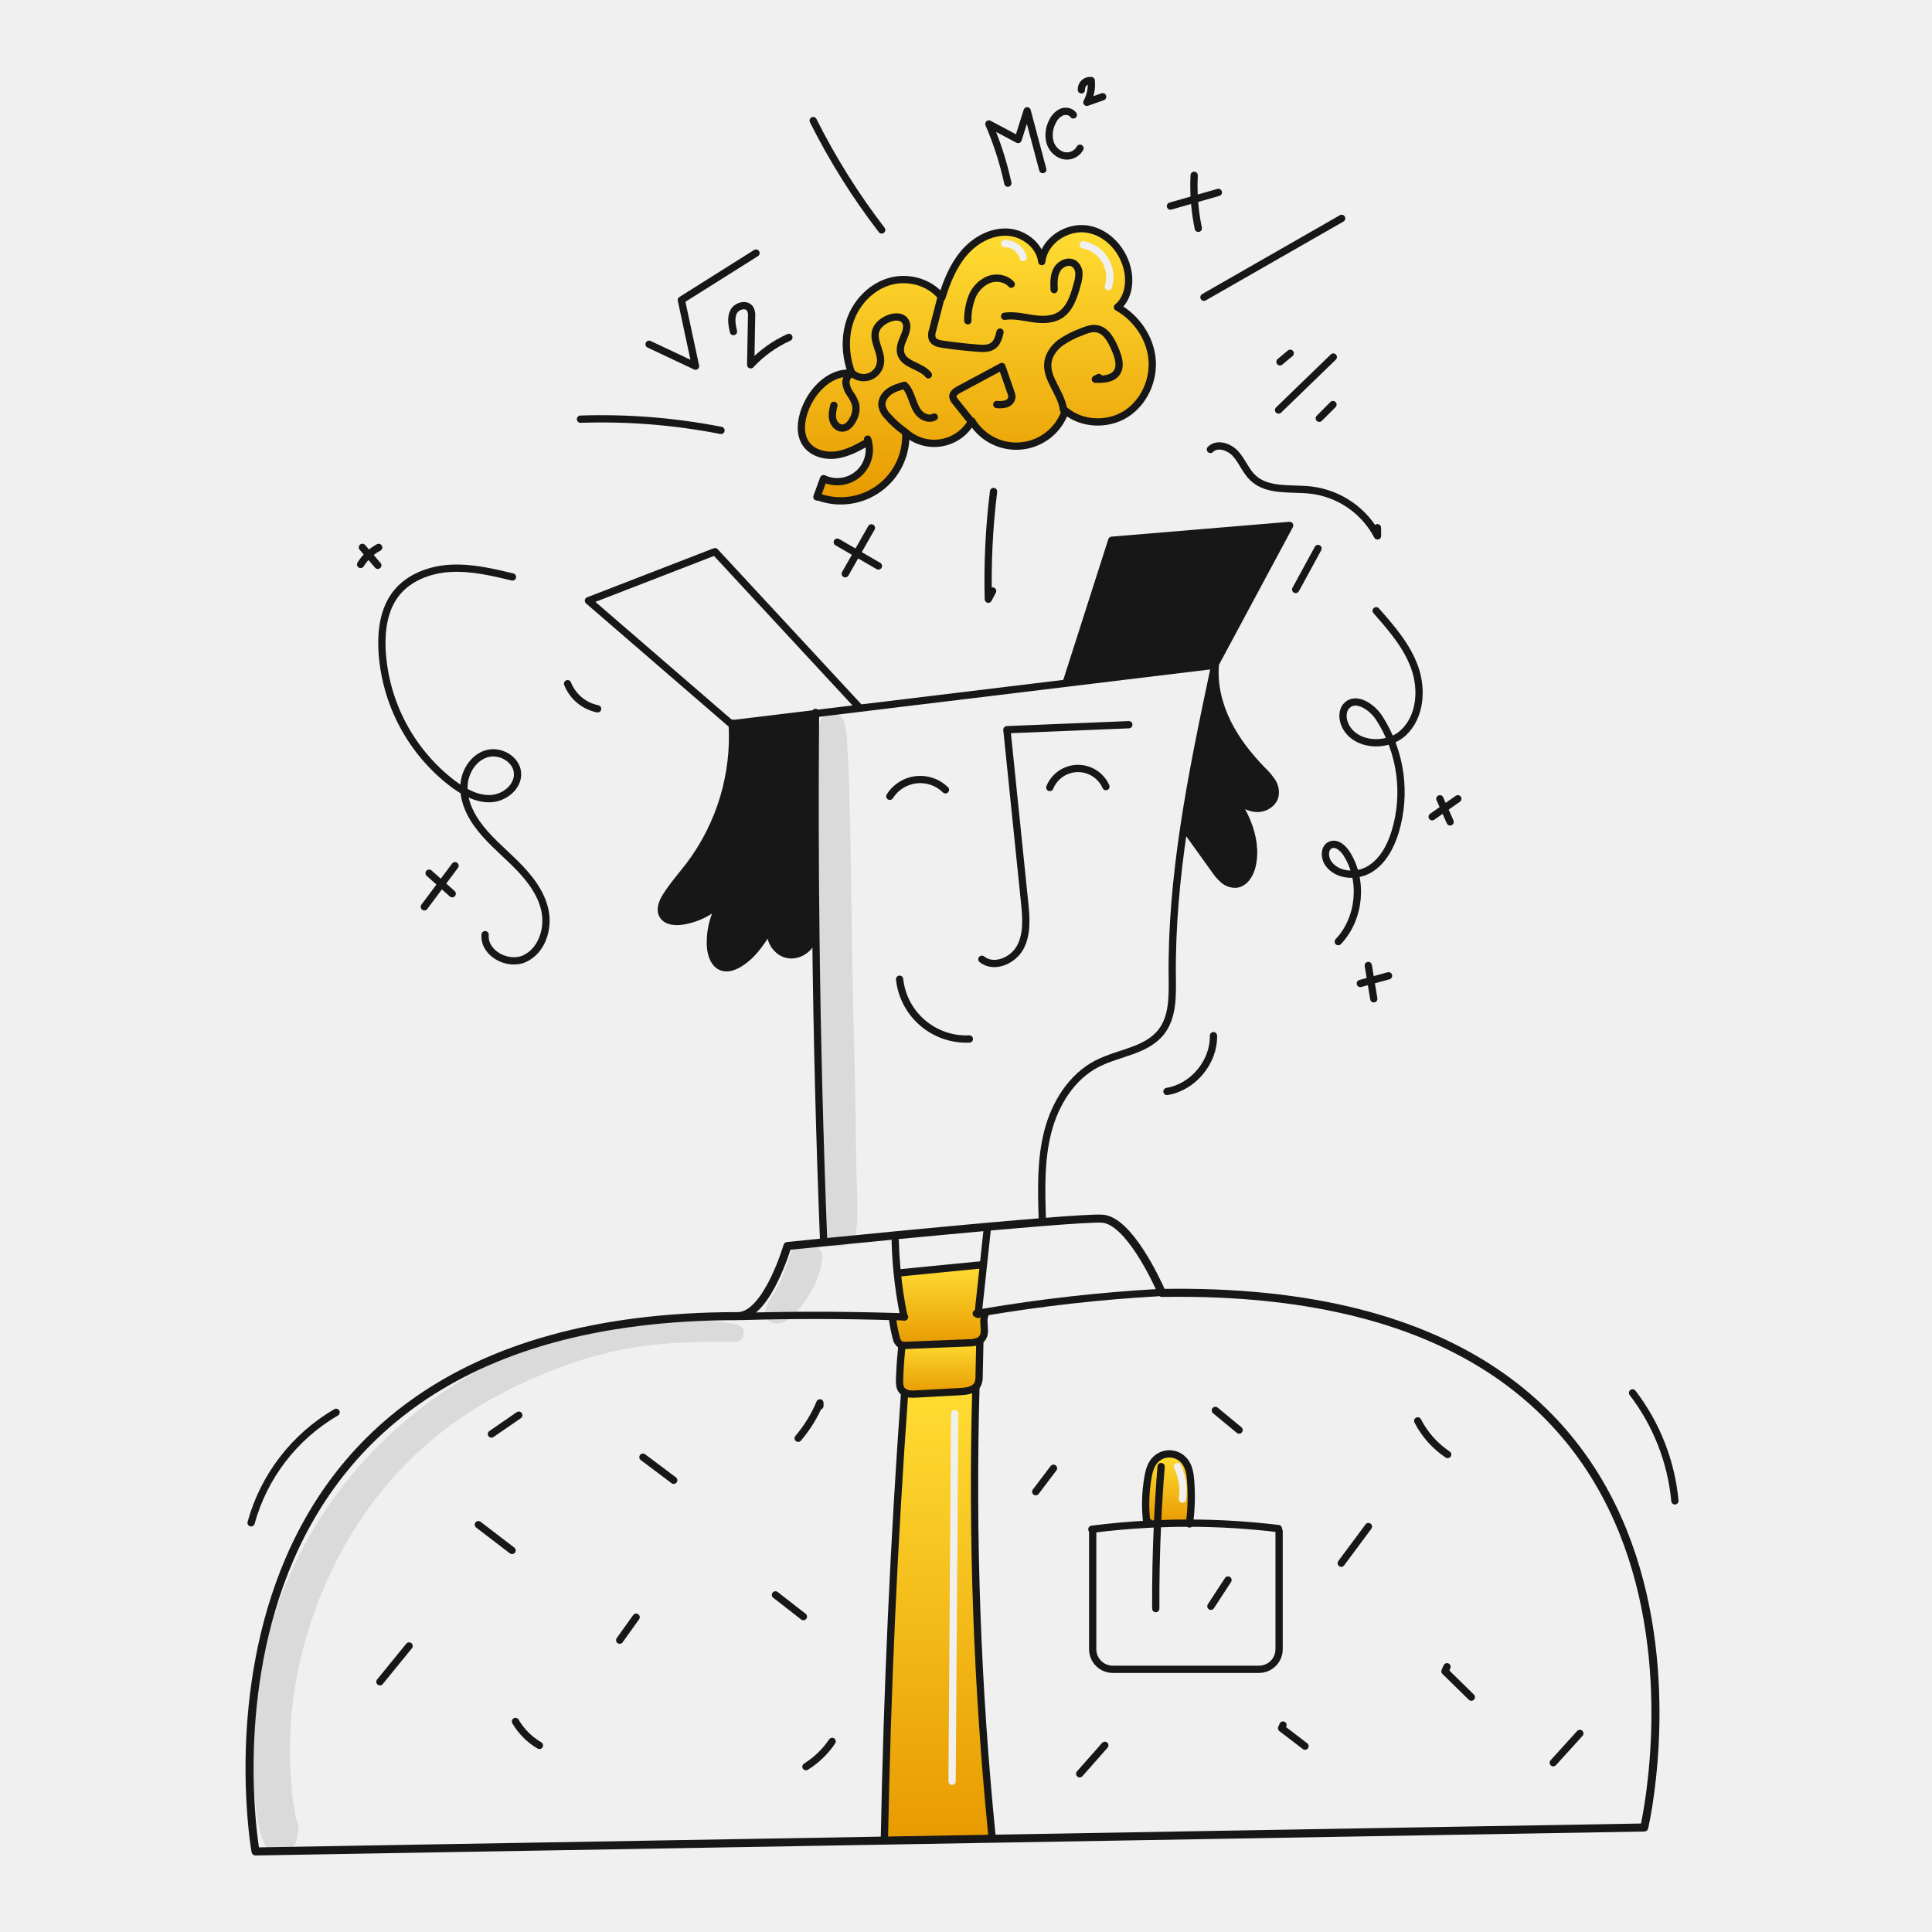
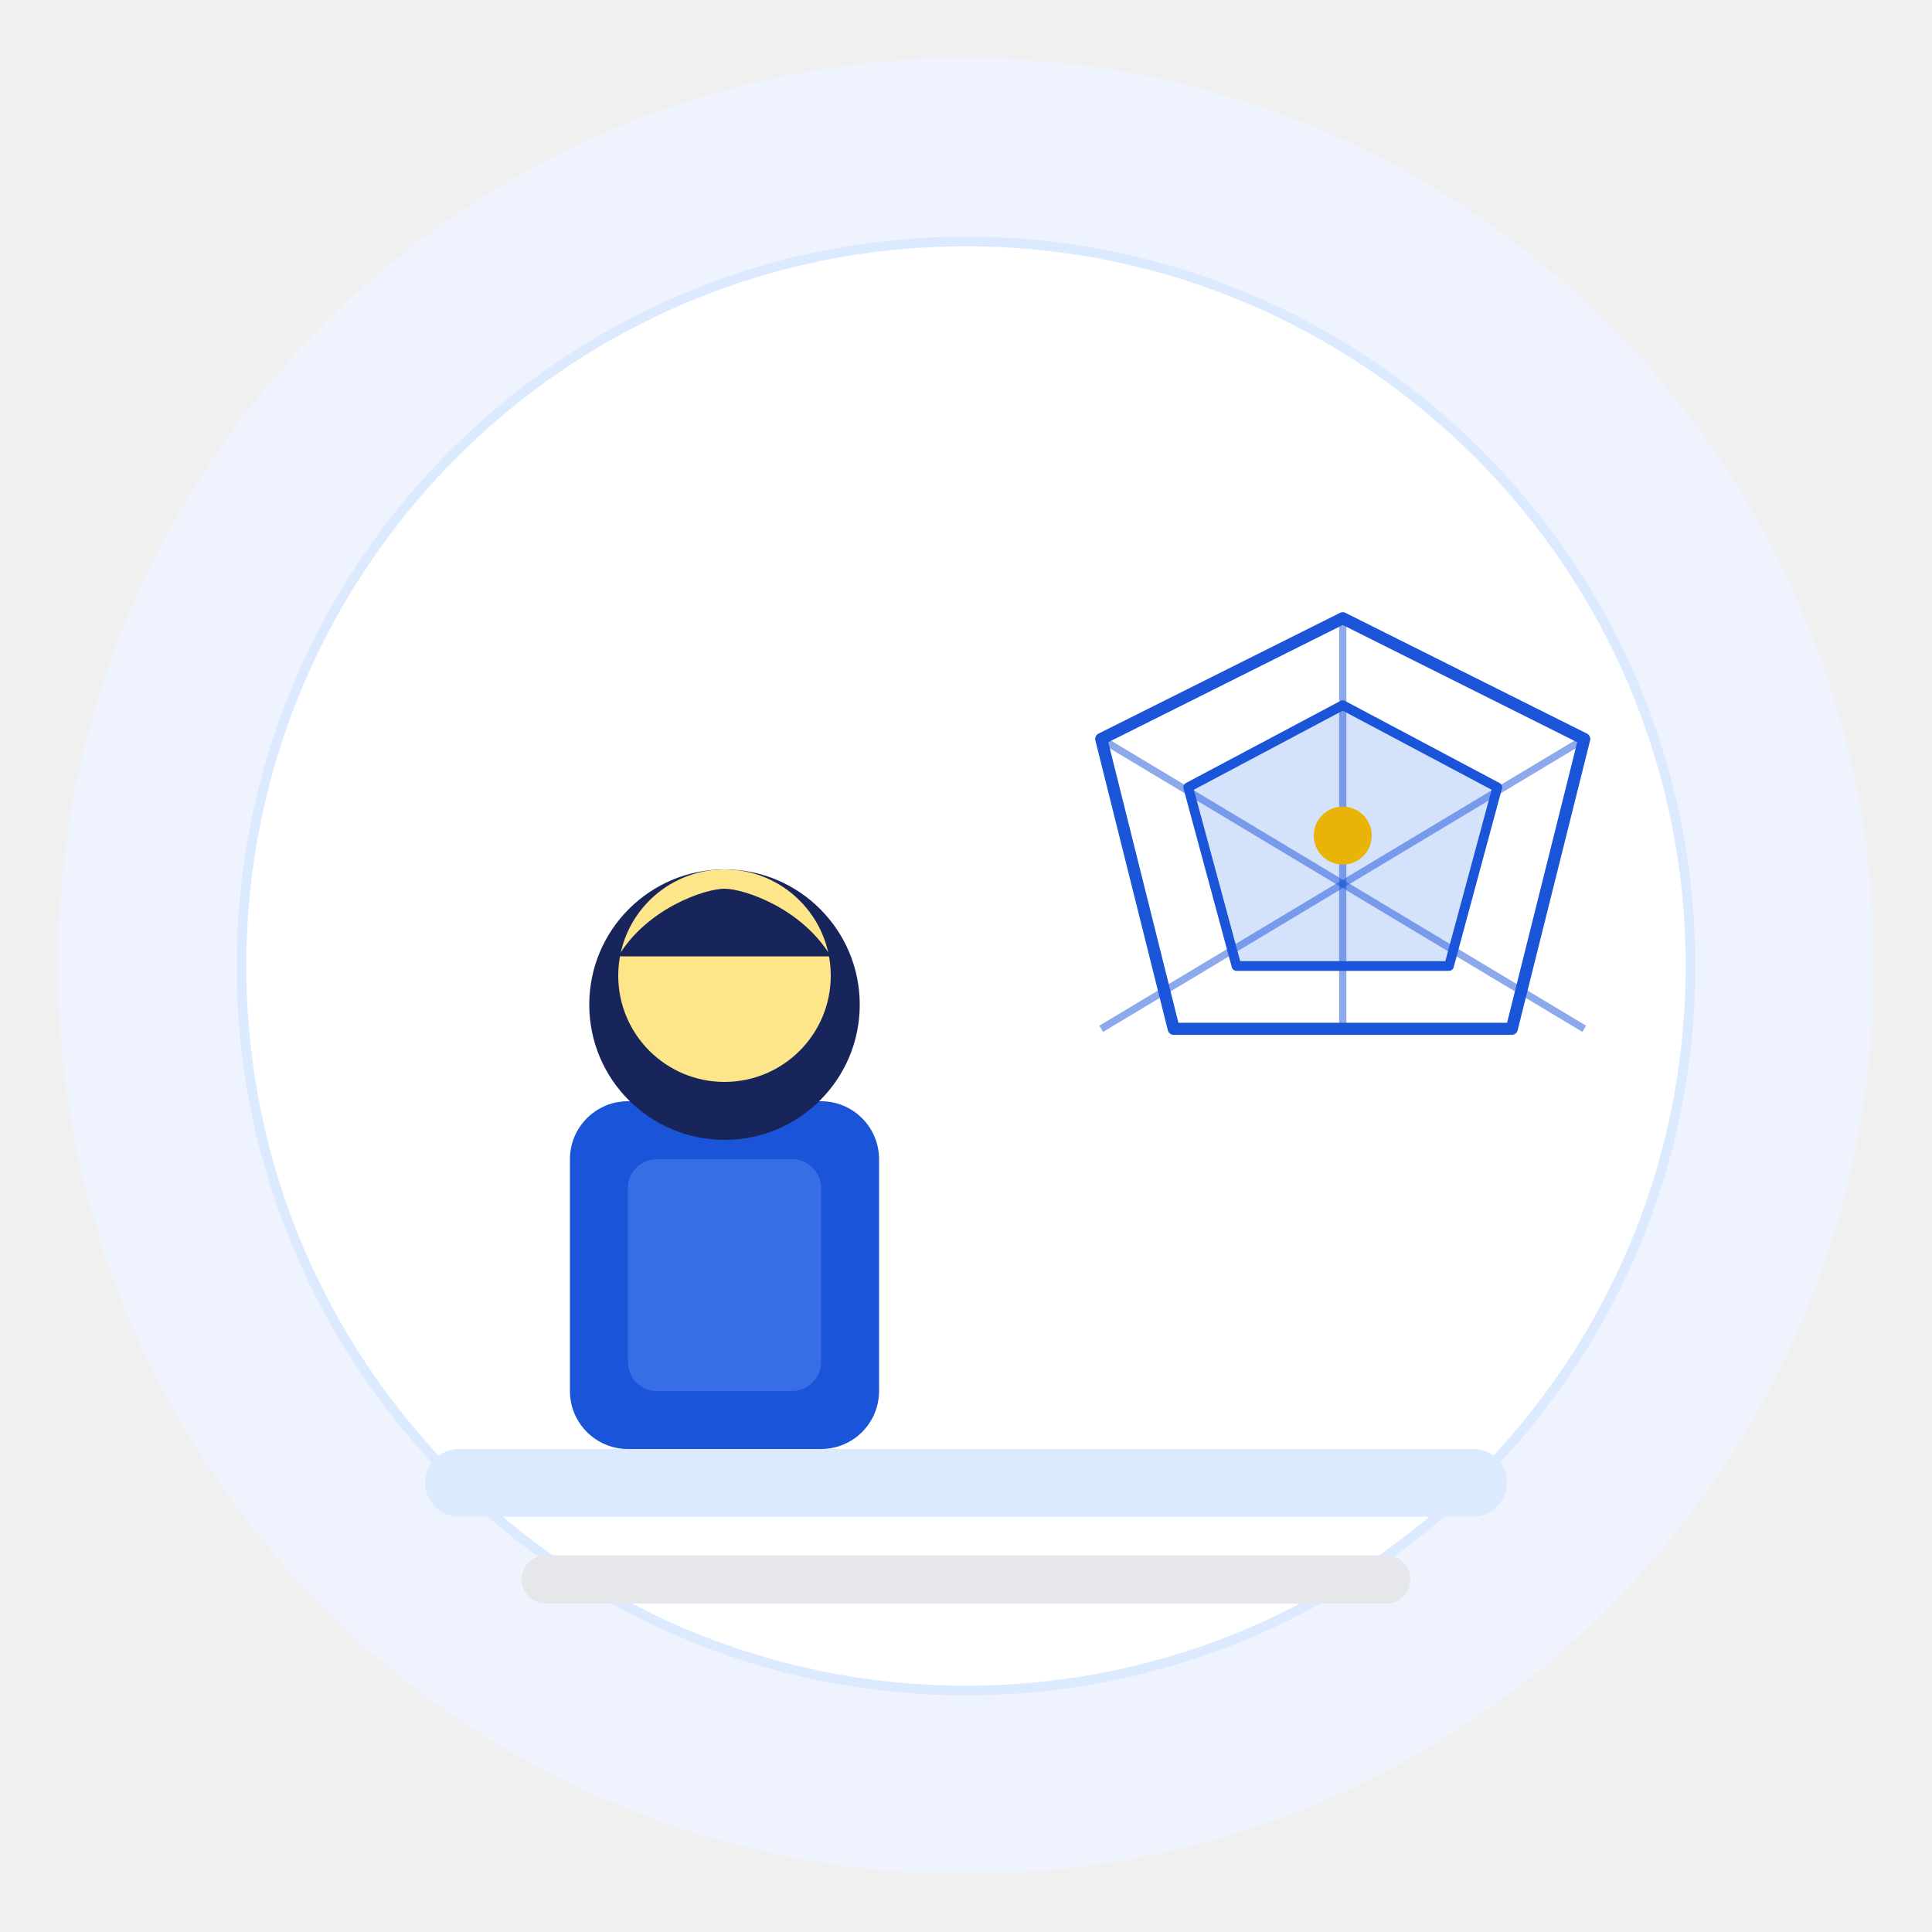
- <svg xmlns="http://www.w3.org/2000/svg" width="960" height="960" viewBox="0 0 960 960" fill="none">
-   <g opacity="0.1">
-     <path d="M407.642 358.619C406.162 363.573 406.389 369.027 406.185 374.161C405.973 379.468 405.959 384.761 405.955 390.072C405.946 400.679 405.918 411.285 406.045 421.893L406.805 485.534C407.059 506.748 406.836 527.959 407.105 549.176L407.5 581C407.633 591.587 406.842 602.677 408.562 613.138C409.907 621.315 424.145 621.522 425.287 613.138C426.719 602.617 425.692 591.608 425.537 581L425.071 549.179C424.76 527.957 423.961 506.755 423.637 485.537L422.666 421.896C422.504 411.286 422.187 400.681 421.891 390.075C421.742 384.763 421.583 379.467 421.228 374.164C420.885 369.051 421 363.519 419.392 358.622C417.531 352.955 409.405 352.714 407.64 358.622L407.642 358.619Z" fill="#171717" />
+ <svg xmlns="http://www.w3.org/2000/svg" viewBox="0 0 400 400" role="img" aria-label="Диагностика управленческого профиля">
+   <circle cx="200" cy="200" r="188" fill="#eef3fd" />
+   <circle cx="200" cy="200" r="150" fill="#ffffff" stroke="#dbeafe" stroke-width="2" />
+   <rect x="118" y="228" width="64" height="72" rx="12" fill="#1a54d8" />
+   <rect x="130" y="240" width="40" height="48" rx="6" fill="#5b8df7" opacity="0.45" />
+   <circle cx="150" cy="208" r="28" fill="#17255a" />
+   <circle cx="150" cy="202" r="22" fill="#fde68a" />
+   <path d="M128 198c6-10 18-14 22-14s16 4 22 14" fill="#17255a" />
+   <g transform="translate(218 118)">
+     <polygon points="60,10 110,35 95,95 25,95 10,35" fill="none" stroke="#1a54d8" stroke-width="2.5" stroke-linejoin="round" />
+     <polygon points="60,28 92,45 82,82 38,82 28,45" fill="#5b8df7" fill-opacity="0.25" stroke="#1a54d8" stroke-width="2" stroke-linejoin="round" />
+     <line x1="60" y1="10" x2="60" y2="95" stroke="#1a54d8" stroke-width="1.5" opacity="0.5" />
+     <line x1="10" y1="35" x2="110" y2="95" stroke="#1a54d8" stroke-width="1.5" opacity="0.5" />
+     <line x1="110" y1="35" x2="10" y2="95" stroke="#1a54d8" stroke-width="1.5" opacity="0.5" />
+     <circle cx="60" cy="55" r="6" fill="#eab308" />
  </g>
-   <g opacity="0.1">
-     <path d="M383.841 657.264C390.541 659.708 396.952 650.779 400.272 646.183C404.688 640.073 407.558 632.984 408.639 625.524C409.156 621.608 405.176 618.024 401.648 617.606C397.491 617.106 394.197 619.506 392.802 623.381C390.473 629.853 388.684 635.902 385.01 641.844C382.466 645.961 376.098 654.439 383.841 657.264Z" fill="#171717" />
-   </g>
-   <g opacity="0.1">
-     <path d="M366.507 658.277C341.207 652.832 313.692 655.714 288.707 661.617C262.74 667.738 238.205 678.833 216.458 694.289C172.5 725.6 141.544 771.715 130.351 824.632C127.172 839.525 125.513 854.703 125.4 869.932C125.359 877.514 125.74 885.092 126.541 892.632C127.398 900.677 128.041 909.015 131.508 916.378C134.701 923.151 145.747 921.262 147.369 914.305C147.723 912.786 147.977 911.275 148.235 909.738C149.435 902.59 142.035 898.259 136.405 902.851C135.197 903.836 134.005 904.803 132.865 905.861L147.679 911.998C147.898 905.769 146.115 899.598 145.408 893.411C144.696 887.179 144.274 880.922 144.141 874.641C143.838 862.393 144.672 850.143 146.633 838.05C150.686 813.47 159.017 789.792 171.25 768.091C183.108 746.812 198.955 728.019 217.925 712.739C237.252 697.35 259.488 686.108 282.68 677.839C295.865 673.173 309.53 669.995 323.42 668.363C337.42 666.702 351.294 666.763 365.361 666.756C370.108 666.756 371.369 659.331 366.507 658.285V658.277Z" fill="#171717" />
-   </g>
-   <path fill-rule="evenodd" clip-rule="evenodd" d="M431.496 219.526L431.34 219.562C426.428 222.355 421.372 225.184 415.785 226.015C410.198 226.846 403.89 225.256 400.591 220.669C397.052 215.733 397.891 208.883 400.091 203.213C403.859 193.485 412.805 184.513 423.192 185.431C419.918 176.667 419.492 166.699 422.904 157.982C426.316 149.265 433.739 142.007 442.804 139.671C451.869 137.335 462.319 140.405 468.038 147.809C470.47 139.948 473.6 132.109 478.921 125.838C484.242 119.567 492.116 115.003 500.338 115.338C508.56 115.673 516.675 121.815 517.65 129.99C518.77 119.66 530.086 112.196 540.343 113.845C550.6 115.494 558.666 124.789 560.46 135.022C561.58 141.355 560.256 148.59 555.272 152.647C564.59 157.896 571.403 167.647 572.439 178.29C573.475 188.933 568.395 200.117 559.329 205.79C550.263 211.463 537.563 210.943 529.376 204.069C527.827 208.747 524.967 212.882 521.135 215.981C517.304 219.08 512.663 221.013 507.764 221.55C502.866 222.086 497.916 221.204 493.505 219.007C489.093 216.811 485.406 213.393 482.882 209.161C481.358 211.982 479.216 214.422 476.614 216.297C474.013 218.171 471.02 219.431 467.861 219.983C464.703 220.534 461.46 220.363 458.377 219.481C455.295 218.599 452.452 217.03 450.063 214.892C450.334 220.263 449.263 225.618 446.945 230.471C444.627 235.325 441.135 239.524 436.786 242.688C432.437 245.853 427.368 247.884 422.037 248.596C416.706 249.309 411.281 248.682 406.254 246.771L406.001 246.687C406.469 245.41 406.936 244.131 407.403 242.852L407.404 242.849C408.015 241.175 408.625 239.502 409.239 237.838C411.97 239.123 415.01 239.607 418.006 239.232C421.001 238.858 423.829 237.641 426.161 235.724C428.492 233.806 430.231 231.266 431.176 228.399C432.121 225.531 432.233 222.455 431.499 219.527L431.496 219.526ZM536.489 121.293C536.679 120.314 537.627 119.675 538.606 119.865C541.1 120.349 543.465 121.353 545.546 122.811C547.627 124.269 549.377 126.149 550.684 128.328C551.99 130.508 552.824 132.938 553.13 135.46C553.435 137.982 553.207 140.541 552.459 142.969C552.165 143.923 551.154 144.457 550.201 144.164C549.248 143.87 548.713 142.859 549.007 141.906C549.606 139.962 549.789 137.914 549.544 135.895C549.299 133.875 548.632 131.93 547.586 130.186C546.54 128.441 545.139 126.936 543.473 125.769C541.807 124.602 539.914 123.798 537.918 123.411C536.938 123.22 536.299 122.273 536.489 121.293ZM506.075 121.48C504.082 119.982 501.645 119.193 499.151 119.238C498.154 119.256 497.36 120.079 497.378 121.076C497.396 122.073 498.219 122.867 499.216 122.849C500.905 122.819 502.555 123.353 503.906 124.368C505.256 125.383 506.229 126.819 506.669 128.45C506.929 129.413 507.921 129.982 508.884 129.722C509.847 129.462 510.416 128.47 510.156 127.507C509.505 125.1 508.069 122.979 506.075 121.48Z" fill="url(#paint0_linear_248_1704)" />
-   <path fill-rule="evenodd" clip-rule="evenodd" d="M570.402 734.217C569.103 741.677 568.92 749.289 569.86 756.802L569.9 757.392C571.645 757.283 573.403 757.199 575.161 757.151C580.452 756.931 585.752 756.826 591.061 756.838C591.95 749.993 592.148 743.076 591.651 736.191C591.398 732.615 590.881 728.859 588.641 726.066C587.739 724.939 586.598 724.027 585.3 723.396C584.002 722.765 582.579 722.431 581.136 722.418C579.693 722.406 578.265 722.715 576.955 723.323C575.646 723.931 574.489 724.823 573.568 725.934C571.654 728.233 570.908 731.267 570.402 734.217ZM586.687 727.952C586.25 727.055 585.169 726.682 584.272 727.118C583.376 727.554 583.002 728.635 583.438 729.532C585.718 734.219 586.526 739.487 585.754 744.642C585.607 745.628 586.287 746.548 587.273 746.695C588.26 746.843 589.179 746.163 589.327 745.176C590.206 739.3 589.286 733.295 586.687 727.952Z" fill="url(#paint1_linear_248_1704)" />
-   <path fill-rule="evenodd" clip-rule="evenodd" d="M492.912 912.358C485.515 838.23 482.848 763.706 484.925 689.239L484.834 689.154C482.992 690.935 479.874 691.345 477.165 691.489L455.11 692.681C453.22 692.777 451.1 692.801 449.5 691.947C444.198 765.75 440.847 839.629 439.447 913.585L439.459 914.585L492.936 913.658L492.912 912.358ZM476.169 702.427C476.176 701.429 475.373 700.615 474.376 700.608C473.378 700.601 472.564 701.404 472.557 702.401L471.28 885.108C471.273 886.106 472.076 886.92 473.073 886.927C474.071 886.934 474.885 886.131 474.892 885.134L476.169 702.427Z" fill="url(#paint2_linear_248_1704)" />
-   <path d="M640.818 261.084L603.786 330.068L603.618 330.549L529.795 339.482L529.771 339.265L552.44 268.452L640.818 261.084Z" fill="#171717" />
-   <path d="M609.481 390.527C613.333 396.258 617.138 402.085 619.726 408.49C622.543 415.412 623.879 423.165 622.098 430.437C621.098 434.518 618.474 438.837 614.298 439.337C611.991 439.484 609.719 438.714 607.978 437.194C606.268 435.676 604.766 433.938 603.512 432.026C598.733 425.368 593.95 418.718 589.162 412.077L588.127 411.921C592.172 384.665 597.902 357.565 603.609 330.609L603.862 330.658C603.103 340.445 605.571 350.305 609.917 359.106C614.263 367.907 620.451 375.706 627.289 382.738C629.076 384.427 630.675 386.304 632.057 388.338C633.432 390.401 633.969 392.912 633.557 395.357C632.774 398.969 629.114 401.473 625.43 401.69C621.746 401.907 618.171 400.149 615.402 397.717C613.13 395.582 611.14 393.166 609.481 390.527Z" fill="#171717" />
-   <path d="M486.069 652.521L489.269 651.979L489.469 653.159C487.769 656.915 490.569 661.996 487.904 665.138C487.564 665.538 487.158 665.876 486.704 666.138C485.044 666.928 483.22 667.312 481.383 667.258C471.029 667.667 460.679 668.08 450.334 668.498C449.675 668.542 449.013 668.514 448.36 668.413C447.969 668.347 447.594 668.212 447.252 668.013C446.193 667.176 445.495 665.966 445.302 664.63C444.496 661.576 443.898 658.472 443.512 655.337L443.548 654.181C445.426 654.23 447.317 654.29 449.195 654.35C447.697 647.167 446.584 639.91 445.86 632.608L446.052 632.583L487.252 628.538L488.636 628.683L486.069 652.521Z" fill="url(#paint3_linear_248_1704)" />
-   <path d="M486.888 666.421C486.767 672.2 486.643 677.974 486.515 683.745C486.582 685.132 486.343 686.517 485.815 687.802C485.558 688.3 485.225 688.756 484.828 689.151C482.986 690.932 479.868 691.342 477.159 691.486L455.104 692.678C453.214 692.778 451.095 692.798 449.494 691.944C449 691.687 448.562 691.335 448.205 690.908C446.953 689.44 446.929 687.333 446.99 685.408C447.146 680.014 447.527 674.636 448.133 669.275L448.362 668.408C449.015 668.509 449.677 668.537 450.336 668.493C460.678 668.071 471.027 667.657 481.385 667.253C483.222 667.307 485.046 666.923 486.706 666.133L486.888 666.421Z" fill="url(#paint4_linear_248_1704)" />
-   <path d="M405.396 464.387L404.336 464.399C403.927 470.647 397.161 475.655 391.069 474.223C384.977 472.791 381.149 465.314 383.545 459.535C379.103 467.023 374.323 474.849 366.751 479.122C364.403 480.447 361.622 481.398 359.051 480.615C354.837 479.339 353.212 474.215 353.019 469.804C352.688 461.636 354.974 453.576 359.544 446.798C354.091 452.653 346.819 456.492 338.909 457.693C335.37 458.223 331.024 457.825 329.29 454.683C327.713 451.83 329.158 448.291 330.867 445.51C334.335 439.899 338.813 435 342.786 429.738C357.887 409.584 365.344 384.725 363.83 359.587L405.22 354.579C404.904 391.178 404.963 427.781 405.396 464.387Z" fill="#171717" />
-   <path d="M487.887 476.654C493.81 481.47 503.417 477.413 506.993 470.654C510.569 463.895 509.882 455.798 509.1 448.201C506.174 419.668 503.248 391.131 500.323 362.592L560.903 360.1" stroke="#171717" stroke-width="3.612" stroke-linecap="round" stroke-linejoin="round" />
-   <path d="M521.632 391.298C522.751 388.542 524.657 386.175 527.111 384.495C529.566 382.814 532.461 381.893 535.436 381.847C538.411 381.801 541.333 382.631 543.839 384.235C546.345 385.839 548.323 388.145 549.527 390.865" stroke="#171717" stroke-width="3.612" stroke-linecap="round" stroke-linejoin="round" />
-   <path d="M469.792 392.454C467.887 390.582 465.588 389.16 463.062 388.293C460.537 387.426 457.849 387.136 455.196 387.445C452.544 387.753 449.994 388.652 447.734 390.075C445.475 391.498 443.563 393.409 442.139 395.668" stroke="#171717" stroke-width="3.612" stroke-linecap="round" stroke-linejoin="round" />
-   <path d="M481.663 516.263C473.193 516.653 464.893 513.799 458.454 508.283C452.014 502.767 447.919 495.004 447.003 486.575" stroke="#171717" stroke-width="3.612" stroke-linecap="round" stroke-linejoin="round" />
-   <path d="M409.2 615.151C407.238 564.912 405.971 514.657 405.4 464.387C404.966 427.787 404.905 391.184 405.219 354.579V354.001" stroke="#171717" stroke-width="3.612" stroke-linecap="round" stroke-linejoin="round" />
-   <path d="M368.256 653.821C367.717 653.929 367.168 653.981 366.618 653.978C79.223 653.978 126.97 919.978 126.97 919.978L439.454 914.585L492.931 913.658L817.012 908.072C817.012 908.072 880.746 637.339 577.364 642.443C577.364 642.443 577.264 642.227 577.087 641.817C574.98 637.026 560.943 606.326 547.627 605.544C544.088 605.339 532.916 606.037 518.048 607.229C509.825 607.891 500.471 608.698 490.659 609.577C475.574 610.925 459.394 612.442 444.574 613.877C431.138 615.165 418.81 616.377 409.408 617.32C398.308 618.42 391.265 619.138 391.265 619.138C391.265 619.138 381.836 651.352 368.256 653.821Z" stroke="#171717" stroke-width="4" stroke-linecap="round" stroke-linejoin="round" />
-   <path d="M603.786 330.068L640.818 261.084L552.44 268.452L529.771 339.265" stroke="#171717" stroke-width="3.612" stroke-linecap="round" stroke-linejoin="round" />
-   <path d="M426.669 351.172L355.278 274.121L292.398 298.475L363.212 359.66L363.826 359.587L405.216 354.579L426.766 351.967L529.796 339.482L603.619 330.549C603.619 330.573 603.607 330.585 603.607 330.609C597.9 357.565 592.17 384.665 588.125 411.921C584.489 436.372 582.201 460.932 582.49 485.648C582.599 495.026 582.815 505.271 577.073 512.687C569.705 522.174 555.92 523.029 545.218 528.494C532.408 535.044 524.21 548.467 520.634 562.394C517.058 576.321 517.468 590.951 517.901 605.337" stroke="#171717" stroke-width="3.612" stroke-linecap="round" stroke-linejoin="round" />
-   <path d="M363.812 359.359C363.812 359.431 363.824 359.515 363.824 359.587C365.338 384.725 357.881 409.584 342.78 429.738C338.807 435 334.329 439.899 330.861 445.51C329.152 448.291 327.707 451.83 329.284 454.683C331.018 457.825 335.364 458.223 338.903 457.693C346.813 456.492 354.085 452.652 359.538 446.798C354.968 453.576 352.682 461.636 353.013 469.804C353.206 474.211 354.831 479.339 359.045 480.615C361.621 481.398 364.402 480.447 366.745 479.122C374.317 474.849 379.097 467.022 383.539 459.535C381.139 465.314 384.972 472.802 391.063 474.223C397.154 475.644 403.921 470.647 404.33 464.399" stroke="#171717" stroke-width="3.612" stroke-linecap="round" stroke-linejoin="round" />
-   <path d="M608.518 389.095C608.77 389.48 609.035 389.865 609.288 390.251C609.348 390.335 609.409 390.431 609.481 390.527C613.333 396.258 617.138 402.085 619.726 408.49C622.543 415.412 623.879 423.165 622.098 430.437C621.098 434.518 618.474 438.837 614.298 439.337C611.991 439.485 609.72 438.714 607.978 437.194C606.268 435.676 604.766 433.939 603.512 432.026C598.733 425.368 593.95 418.719 589.162 412.077" stroke="#171717" stroke-width="3.612" stroke-linecap="round" stroke-linejoin="round" />
-   <path d="M603.859 330.658C603.1 340.445 605.568 350.305 609.914 359.106C614.26 367.907 620.448 375.706 627.286 382.738C629.073 384.427 630.672 386.305 632.054 388.338C633.429 390.402 633.966 392.912 633.554 395.357C632.771 398.969 629.111 401.473 625.427 401.69C621.743 401.907 618.168 400.149 615.399 397.717C613.127 395.583 611.136 393.168 609.476 390.529" stroke="#171717" stroke-width="3.612" stroke-linecap="round" stroke-linejoin="round" />
-   <path d="M444.836 616.596C444.969 621.941 445.31 627.278 445.859 632.608C446.583 639.909 447.697 647.167 449.194 654.35V654.374" stroke="#171717" stroke-width="3.612" stroke-linecap="round" stroke-linejoin="round" />
-   <path d="M368.312 654.145C393.378 653.411 418.455 653.423 443.543 654.181C445.421 654.23 447.312 654.29 449.19 654.35C449.29 654.35 449.37 654.362 449.467 654.362" stroke="#171717" stroke-width="3.612" stroke-linecap="round" stroke-linejoin="round" />
-   <path d="M490.668 609.745C489.994 616.054 489.315 622.367 488.633 628.683L486.069 652.521C486.057 652.721 486.033 652.93 486.009 653.135" stroke="#171717" stroke-width="3.612" stroke-linecap="round" stroke-linejoin="round" />
-   <path d="M485.082 652.689C485.407 652.628 485.744 652.58 486.069 652.52L489.269 651.978C517.864 647.173 546.7 643.938 575.649 642.287" stroke="#171717" stroke-width="3.612" stroke-linecap="round" stroke-linejoin="round" />
-   <path d="M446.051 632.583L487.251 628.538" stroke="#171717" stroke-width="3.612" stroke-linecap="round" stroke-linejoin="round" />
-   <path d="M443.512 655.337C443.899 658.472 444.499 661.577 445.306 664.631C445.499 665.967 446.197 667.178 447.256 668.014C447.598 668.213 447.973 668.348 448.364 668.414C449.017 668.515 449.679 668.544 450.338 668.499C460.68 668.077 471.029 667.664 481.387 667.259C483.224 667.313 485.048 666.929 486.708 666.139C487.162 665.877 487.568 665.539 487.908 665.139C490.569 661.997 487.776 656.916 489.473 653.16" stroke="#171717" stroke-width="3.612" stroke-linecap="round" stroke-linejoin="round" />
-   <path d="M448.134 669.278C447.534 674.636 447.153 680.013 446.991 685.411C446.93 687.337 446.954 689.444 448.206 690.911C448.563 691.338 449.001 691.69 449.495 691.947C451.095 692.801 453.215 692.777 455.105 692.681L477.16 691.489C479.869 691.345 482.987 690.935 484.829 689.154C485.226 688.759 485.559 688.303 485.816 687.805C486.344 686.52 486.583 685.135 486.516 683.748C486.636 677.969 486.76 672.194 486.889 666.424" stroke="#171717" stroke-width="3.612" stroke-linecap="round" stroke-linejoin="round" />
-   <path d="M449.512 691.827C449.514 691.868 449.51 691.909 449.5 691.948C444.202 765.735 440.851 839.614 439.447 913.586" stroke="#171717" stroke-width="3.612" stroke-linecap="round" stroke-linejoin="round" />
-   <path d="M484.925 689.239C482.847 763.706 485.515 838.23 492.912 912.358" stroke="#171717" stroke-width="3.612" stroke-linecap="round" stroke-linejoin="round" />
-   <path d="M635.581 760.847V819.489C635.579 822.137 634.526 824.676 632.652 826.548C630.778 828.419 628.238 829.47 625.589 829.469H552.934C551.623 829.469 550.325 829.211 549.114 828.71C547.903 828.208 546.803 827.473 545.876 826.547C544.949 825.62 544.214 824.519 543.712 823.308C543.211 822.097 542.953 820.799 542.953 819.489V760.847" stroke="#171717" stroke-width="3.612" stroke-linecap="round" stroke-linejoin="round" />
-   <path d="M542.532 759.885L542.832 759.849C551.825 758.705 560.846 757.89 569.896 757.404V757.393C571.641 757.284 573.396 757.199 575.157 757.151C580.455 756.922 585.755 756.818 591.057 756.839C605.821 756.865 620.571 757.766 635.228 759.539" stroke="#171717" stroke-width="3.612" stroke-linecap="round" stroke-linejoin="round" />
-   <path d="M591.012 757.247C591.036 757.115 591.048 756.97 591.06 756.838C591.949 749.993 592.147 743.076 591.65 736.191C591.397 732.615 590.88 728.859 588.64 726.066C587.738 724.939 586.597 724.027 585.299 723.396C584.001 722.765 582.578 722.431 581.135 722.418C579.692 722.406 578.264 722.715 576.955 723.323C575.646 723.931 574.488 724.823 573.567 725.934C571.653 728.234 570.907 731.267 570.401 734.217C569.102 741.677 568.919 749.289 569.859 756.802C570.245 756.693 570.63 756.602 571.015 756.489" stroke="#171717" stroke-width="3.612" stroke-linecap="round" stroke-linejoin="round" />
-   <path d="M576.951 728.727C576.192 738.189 575.594 747.664 575.158 757.151C574.508 771.188 574.219 785.237 574.291 799.299" stroke="#171717" stroke-width="3.612" stroke-linecap="round" stroke-linejoin="round" />
-   <path d="M406.251 246.77C411.279 248.681 416.703 249.308 422.035 248.596C427.366 247.883 432.435 245.852 436.784 242.688C441.133 239.523 444.624 235.324 446.942 230.471C449.26 225.617 450.332 220.263 450.06 214.891C452.449 217.03 455.292 218.599 458.375 219.48C461.458 220.362 464.7 220.534 467.859 219.982C471.018 219.431 474.01 218.17 476.612 216.296C479.213 214.421 481.356 211.982 482.879 209.16C485.404 213.392 489.091 216.81 493.502 219.007C497.914 221.203 502.863 222.085 507.762 221.549C512.66 221.012 517.302 219.08 521.133 215.98C524.965 212.881 527.825 208.746 529.373 204.068C537.56 210.942 550.261 211.448 559.326 205.789C568.391 200.13 573.472 188.935 572.437 178.289C571.402 167.643 564.587 157.895 555.269 152.646C560.253 148.589 561.578 141.354 560.458 135.021C558.664 124.788 550.598 115.494 540.341 113.844C530.084 112.194 518.767 119.659 517.647 129.989C516.672 121.814 508.558 115.662 500.335 115.337C492.112 115.012 484.235 119.563 478.918 125.837C473.601 132.111 470.467 139.947 468.035 147.808C462.316 140.408 451.866 137.347 442.801 139.67C433.736 141.993 426.301 149.265 422.901 157.981C419.501 166.697 419.915 176.666 423.189 185.43C412.8 184.515 403.855 193.484 400.089 203.212C397.898 208.882 397.055 215.732 400.589 220.668C403.889 225.255 410.196 226.844 415.782 226.014C421.368 225.184 426.425 222.354 431.337 219.561" stroke="#171717" stroke-width="3.612" stroke-linecap="round" stroke-linejoin="round" />
-   <path d="M405.912 246.926C405.936 246.842 405.972 246.77 405.996 246.686C407.079 243.736 408.151 240.774 409.234 237.837C411.966 239.122 415.006 239.606 418.001 239.232C420.997 238.857 423.825 237.641 426.156 235.723C428.488 233.805 430.227 231.265 431.172 228.398C432.117 225.531 432.228 222.454 431.494 219.526C431.386 219.08 431.254 218.635 431.109 218.201" stroke="#171717" stroke-width="3.612" stroke-linecap="round" stroke-linejoin="round" />
-   <path d="M124.768 756.675C131.131 733.553 146.301 713.844 167.026 701.775" stroke="#171717" stroke-width="3.612" stroke-linecap="round" stroke-linejoin="round" />
-   <path d="M832.251 745.767C830.425 726.259 823.133 707.661 811.212 692.111" stroke="#171717" stroke-width="3.612" stroke-linecap="round" stroke-linejoin="round" />
-   <path d="M579.864 542.341C592.818 540.241 603.242 527.73 602.964 514.611" stroke="#171717" stroke-width="3.612" stroke-linecap="round" stroke-linejoin="round" />
-   <path d="M683.812 303.478C691.403 312.094 699.167 320.999 702.989 331.828C706.811 342.657 705.797 356.012 697.489 363.934C689.181 371.856 672.971 370.68 668.314 360.183C666.953 357.113 666.804 353.16 669.105 350.714C673.668 345.863 681.656 351.133 685.305 356.706C690.671 365.033 694.157 374.431 695.519 384.243C696.881 394.055 696.087 404.047 693.192 413.521C690.924 420.767 687.1 427.971 680.601 431.897C674.102 435.823 664.496 435.249 660.082 429.071C657.999 426.157 657.882 421.159 661.205 419.821C664.237 418.599 667.352 421.39 669.115 424.143C677.628 437.432 675.835 456.431 664.986 467.892" stroke="#171717" stroke-width="3.612" stroke-linecap="round" stroke-linejoin="round" />
-   <path d="M643.819 292.905L654.919 272.539" stroke="#171717" stroke-width="3.612" stroke-linecap="round" stroke-linejoin="round" />
-   <path d="M601.454 223.321C604.845 219.883 610.946 222.01 614.127 225.643C617.308 229.276 619.027 234.074 622.527 237.402C629.856 244.372 641.502 242.391 651.551 243.538C658.468 244.395 665.076 246.911 670.81 250.874C676.544 254.836 681.235 260.127 684.482 266.294L684.443 262.216" stroke="#171717" stroke-width="3.612" stroke-linecap="round" stroke-linejoin="round" />
-   <path d="M635.312 203.749L662.512 177.415" stroke="#171717" stroke-width="3.612" stroke-linecap="round" stroke-linejoin="round" />
-   <path d="M636.002 179.788L641.102 175.539" stroke="#171717" stroke-width="3.612" stroke-linecap="round" stroke-linejoin="round" />
-   <path d="M655.548 207.832L662.348 201.032" stroke="#171717" stroke-width="3.612" stroke-linecap="round" stroke-linejoin="round" />
-   <path d="M598.24 147.697L666.659 108.514" stroke="#171717" stroke-width="3.612" stroke-linecap="round" stroke-linejoin="round" />
-   <path d="M595.426 113.458C593.626 104.798 592.937 95.943 593.377 87.109" stroke="#171717" stroke-width="3.612" stroke-linecap="round" stroke-linejoin="round" />
-   <path d="M581.599 102.401L605.394 95.601" stroke="#171717" stroke-width="3.612" stroke-linecap="round" stroke-linejoin="round" />
-   <path d="M322.529 171.063L345.606 181.939L338.556 149.094L375.647 125.752" stroke="#171717" stroke-width="3.612" stroke-linecap="round" stroke-linejoin="round" />
-   <path d="M364.443 164.753C363.7 161.453 362.994 157.823 364.572 154.832C366.15 151.841 371.088 150.656 372.813 153.565C373.379 154.77 373.602 156.107 373.458 157.43C373.309 165.378 373.16 173.324 373.012 181.27C378.367 175.506 384.819 170.871 391.991 167.635" stroke="#171717" stroke-width="3.612" stroke-linecap="round" stroke-linejoin="round" />
-   <path d="M438.112 114.262C425.054 97.282 413.655 79.088 404.074 59.929" stroke="#171717" stroke-width="3.612" stroke-linecap="round" stroke-linejoin="round" />
-   <path d="M358.263 213.872C335.278 209.368 311.854 207.494 288.445 208.287" stroke="#171717" stroke-width="3.612" stroke-linecap="round" stroke-linejoin="round" />
-   <path d="M436.472 281.23L416.042 269.392" stroke="#171717" stroke-width="3.612" stroke-linecap="round" stroke-linejoin="round" />
-   <path d="M420.006 285.082L433.006 262.282" stroke="#171717" stroke-width="3.612" stroke-linecap="round" stroke-linejoin="round" />
-   <path d="M493.696 244.215C491.497 261.968 490.628 279.86 491.096 297.743L493.228 293.664" stroke="#171717" stroke-width="3.612" stroke-linecap="round" stroke-linejoin="round" />
-   <path d="M296.946 352.205C293.617 351.534 290.508 350.04 287.904 347.859C285.3 345.678 283.283 342.881 282.037 339.721" stroke="#171717" stroke-width="3.612" stroke-linecap="round" stroke-linejoin="round" />
-   <path d="M254.636 286.682C244.578 284.282 234.35 281.86 224.023 282.397C213.696 282.934 203.066 286.853 196.732 295.028C190.785 302.704 189.389 312.999 189.816 322.7C190.481 335.722 193.981 348.443 200.072 359.973C206.163 371.502 214.698 381.563 225.081 389.451C230.572 393.562 236.991 397.151 243.844 396.838C250.697 396.525 257.644 390.902 257.152 384.06C256.658 377.255 248.617 372.64 242.044 374.468C235.471 376.296 231.076 383.068 230.577 389.874C230.078 396.68 232.866 403.368 236.771 408.961C242.1 416.594 249.428 422.554 256.043 429.104C262.658 435.654 268.818 443.259 270.768 452.361C272.718 461.463 269.268 472.274 260.854 476.261C252.44 480.248 240.254 473.706 241.054 464.432" stroke="#171717" stroke-width="3.612" stroke-linecap="round" stroke-linejoin="round" />
-   <path d="M500.795 91.021C498.609 80.931 495.452 71.077 491.367 61.596L505.889 69.321L510.389 55.064L518.14 84.264" stroke="#171717" stroke-width="3.612" stroke-linecap="round" stroke-linejoin="round" />
-   <path d="M533.331 57.087C532.064 55.267 529.365 54.887 527.337 55.778C525.348 56.804 523.78 58.493 522.903 60.552C521.345 63.538 520.898 66.981 521.642 70.266C522.035 71.892 522.842 73.389 523.984 74.612C525.125 75.835 526.563 76.743 528.158 77.248C529.77 77.693 531.486 77.581 533.027 76.93C534.568 76.28 535.844 75.129 536.651 73.663" stroke="#171717" stroke-width="3.612" stroke-linecap="round" stroke-linejoin="round" />
-   <path d="M537.339 44.643C537.294 44.003 537.391 43.361 537.624 42.763C537.857 42.164 538.22 41.626 538.686 41.185C539.153 40.744 539.711 40.412 540.321 40.213C540.932 40.015 541.578 39.954 542.215 40.035C542.613 43.772 541.863 47.542 540.063 50.841L547.905 48.067" stroke="#171717" stroke-width="3.612" stroke-linecap="round" stroke-linejoin="round" />
-   <path d="M528.412 203.576C527.48 195.207 519.517 188.203 520.727 179.87C521.289 175.995 523.851 172.638 526.972 170.27C530.197 168.041 533.696 166.239 537.384 164.91C539.774 163.93 542.316 162.93 544.868 163.335C549.588 164.082 552.199 169.079 554.075 173.474C555.717 177.32 557.275 182.064 554.739 185.393C552.45 188.404 548.056 188.556 544.275 188.433L545.992 187.552" stroke="#171717" stroke-width="3.612" stroke-linecap="round" stroke-linejoin="round" />
-   <path d="M502.489 141.221C499.767 138.204 495.044 137.483 491.252 138.942C489.381 139.747 487.688 140.915 486.271 142.377C484.853 143.84 483.739 145.568 482.992 147.463C481.519 151.263 480.809 155.317 480.904 159.392" stroke="#171717" stroke-width="3.612" stroke-linecap="round" stroke-linejoin="round" />
-   <path d="M467.895 146.689L463.366 164.257C462.872 165.566 462.831 167.002 463.248 168.337C464.083 170.205 466.422 170.76 468.448 171.059C474.292 171.92 480.162 172.571 486.057 173.014C488.657 173.214 491.509 173.292 493.585 171.714C495.613 170.176 496.323 167.494 496.905 165.014" stroke="#171717" stroke-width="3.612" stroke-linecap="round" stroke-linejoin="round" />
-   <path d="M482.295 209.043L474.71 199.543C474.024 198.851 473.586 197.952 473.462 196.986C473.445 195.396 475.039 194.334 476.44 193.586L497.825 182.104L502.362 195.121C502.651 195.809 502.808 196.544 502.825 197.29C502.725 198.071 502.401 198.807 501.89 199.406C501.379 200.006 500.705 200.444 499.95 200.667C498.432 201.087 496.846 201.202 495.284 201.005" stroke="#171717" stroke-width="3.612" stroke-linecap="round" stroke-linejoin="round" />
-   <path d="M449.312 214.315C446.253 212.139 443.465 209.608 441.004 206.774C439.652 205.423 438.701 203.724 438.256 201.865C437.808 199.096 439.472 196.328 441.727 194.665C443.982 193.002 446.751 192.212 449.453 191.459C451.367 193.337 452.344 195.946 453.253 198.471C454.162 200.996 455.095 203.612 456.953 205.541C458.811 207.47 461.891 208.511 464.253 207.232" stroke="#171717" stroke-width="3.612" stroke-linecap="round" stroke-linejoin="round" />
-   <path d="M423.445 185.45C424.599 186.502 426.021 187.213 427.555 187.504C429.089 187.796 430.673 187.656 432.132 187.101C433.591 186.545 434.867 185.596 435.818 184.359C436.77 183.122 437.36 181.645 437.522 180.092C438.088 174.673 433.442 169.314 435.207 164.159C436.107 161.543 438.497 159.71 441.007 158.541C443.842 157.22 447.746 156.799 449.631 159.294C451.487 161.752 450.139 165.223 448.904 168.044C447.816 170.531 446.845 173.328 447.691 175.908C449.505 181.442 457.658 181.676 461.28 186.237" stroke="#171717" stroke-width="3.612" stroke-linecap="round" stroke-linejoin="round" />
-   <path d="M423.298 185.695C421.373 186.163 420.254 188.332 420.344 190.31C420.582 192.286 421.327 194.167 422.507 195.77C423.686 197.366 424.584 199.151 425.163 201.049C425.611 203.684 425.096 206.393 423.713 208.681C422.613 210.713 420.813 212.72 418.505 212.722C416.176 212.722 414.296 210.576 413.791 208.302C413.286 206.028 413.825 203.669 414.362 201.402" stroke="#171717" stroke-width="3.612" stroke-linecap="round" stroke-linejoin="round" />
-   <path d="M499.18 157.161C503.737 156.472 508.342 157.595 512.9 158.279C517.458 158.963 522.4 159.142 526.371 156.805C531.64 153.705 533.655 147.216 535.241 141.312C535.801 139.576 536.099 137.766 536.123 135.942C536.128 135.029 535.931 134.126 535.546 133.298C535.16 132.47 534.596 131.738 533.894 131.154C531.142 129.126 526.939 130.926 525.242 133.894C523.545 136.862 523.642 140.486 523.79 143.902" stroke="#171717" stroke-width="3.612" stroke-linecap="round" stroke-linejoin="round" />
-   <path d="M771.8 875.884L785.021 861.327" stroke="#171717" stroke-width="3.612" stroke-linecap="round" stroke-linejoin="round" />
-   <path d="M731.097 843.301L717.997 830.465L719.002 828.196" stroke="#171717" stroke-width="3.612" stroke-linecap="round" stroke-linejoin="round" />
-   <path d="M666.453 776.743L679.968 758.552" stroke="#171717" stroke-width="3.612" stroke-linecap="round" stroke-linejoin="round" />
-   <path d="M648.462 867.662L636.806 858.734L637.514 857.165" stroke="#171717" stroke-width="3.612" stroke-linecap="round" stroke-linejoin="round" />
-   <path d="M601.683 798.139L610.183 785.111" stroke="#171717" stroke-width="3.612" stroke-linecap="round" stroke-linejoin="round" />
-   <path d="M615.7 710.583L603.9 700.839" stroke="#171717" stroke-width="3.612" stroke-linecap="round" stroke-linejoin="round" />
-   <path d="M536.494 881.377L548.981 867.234" stroke="#171717" stroke-width="3.612" stroke-linecap="round" stroke-linejoin="round" />
-   <path d="M514.658 741.221L523.479 729.568" stroke="#171717" stroke-width="3.612" stroke-linecap="round" stroke-linejoin="round" />
-   <path d="M400.479 877.847C405.649 874.626 410.082 870.351 413.488 865.301" stroke="#171717" stroke-width="3.612" stroke-linecap="round" stroke-linejoin="round" />
-   <path d="M399.204 803.286L385.323 792.486" stroke="#171717" stroke-width="3.612" stroke-linecap="round" stroke-linejoin="round" />
-   <path d="M396.612 714.66C401.104 709.4 404.748 703.471 407.412 697.087L407.399 698.598" stroke="#171717" stroke-width="3.612" stroke-linecap="round" stroke-linejoin="round" />
-   <path d="M334.765 735.537L319.474 724.057" stroke="#171717" stroke-width="3.612" stroke-linecap="round" stroke-linejoin="round" />
-   <path d="M307.926 814.986L316.087 803.577" stroke="#171717" stroke-width="3.612" stroke-linecap="round" stroke-linejoin="round" />
-   <path d="M268.034 867.285C263.107 864.412 259.007 860.312 256.134 855.385" stroke="#171717" stroke-width="3.612" stroke-linecap="round" stroke-linejoin="round" />
-   <path d="M188.784 835.664L203.284 817.864" stroke="#171717" stroke-width="3.612" stroke-linecap="round" stroke-linejoin="round" />
-   <path d="M254.437 770.406L237.691 757.597" stroke="#171717" stroke-width="3.612" stroke-linecap="round" stroke-linejoin="round" />
-   <path d="M244.196 712.556L257.785 703.197" stroke="#171717" stroke-width="3.612" stroke-linecap="round" stroke-linejoin="round" />
-   <path d="M224.694 444.079L213.221 433.879" stroke="#171717" stroke-width="3.612" stroke-linecap="round" stroke-linejoin="round" />
-   <path d="M210.859 450.592L226.101 430.156" stroke="#171717" stroke-width="3.612" stroke-linecap="round" stroke-linejoin="round" />
-   <path d="M711.636 405.838L724.383 396.915" stroke="#171717" stroke-width="3.612" stroke-linecap="round" stroke-linejoin="round" />
-   <path d="M720.559 408.387L715.459 396.915" stroke="#171717" stroke-width="3.612" stroke-linecap="round" stroke-linejoin="round" />
-   <path d="M675.944 488.694L689.965 484.87" stroke="#171717" stroke-width="3.612" stroke-linecap="round" stroke-linejoin="round" />
-   <path d="M682.625 496.291L679.889 479.751" stroke="#171717" stroke-width="3.612" stroke-linecap="round" stroke-linejoin="round" />
-   <path d="M187.727 280.915L180.079 271.992" stroke="#171717" stroke-width="3.612" stroke-linecap="round" stroke-linejoin="round" />
-   <path d="M179.193 280.468C181.388 276.909 184.481 273.991 188.16 272.007" stroke="#171717" stroke-width="3.612" stroke-linecap="round" stroke-linejoin="round" />
-   <path d="M719.335 722.742C713.03 718.527 707.906 712.772 704.448 706.021" stroke="#171717" stroke-width="3.612" stroke-linecap="round" stroke-linejoin="round" />
-   <defs>
-     <linearGradient id="paint0_linear_248_1704" x1="485.38" y1="113.616" x2="485.38" y2="248.882" gradientUnits="userSpaceOnUse">
-       <stop stop-color="#FFDD33" />
-       <stop offset="1" stop-color="#E89A00" />
-     </linearGradient>
-     <linearGradient id="paint1_linear_248_1704" x1="580.594" y1="722.418" x2="580.594" y2="757.392" gradientUnits="userSpaceOnUse">
-       <stop stop-color="#FFDD33" />
-       <stop offset="1" stop-color="#E89A00" />
-     </linearGradient>
-     <linearGradient id="paint2_linear_248_1704" x1="466.192" y1="689.154" x2="466.192" y2="914.585" gradientUnits="userSpaceOnUse">
-       <stop stop-color="#FFDD33" />
-       <stop offset="1" stop-color="#E89A00" />
-     </linearGradient>
-     <linearGradient id="paint3_linear_248_1704" x1="466.49" y1="628.538" x2="466.49" y2="668.518" gradientUnits="userSpaceOnUse">
-       <stop stop-color="#FFDD33" />
-       <stop offset="1" stop-color="#E89A00" />
-     </linearGradient>
-     <linearGradient id="paint4_linear_248_1704" x1="466.93" y1="666.133" x2="466.93" y2="692.726" gradientUnits="userSpaceOnUse">
-       <stop stop-color="#FFDD33" />
-       <stop offset="1" stop-color="#E89A00" />
-     </linearGradient>
-   </defs>
+   <rect x="88" y="300" width="224" height="14" rx="7" fill="#dbeafe" />
+   <rect x="108" y="322" width="184" height="10" rx="5" fill="#e5e7eb" />
</svg>
